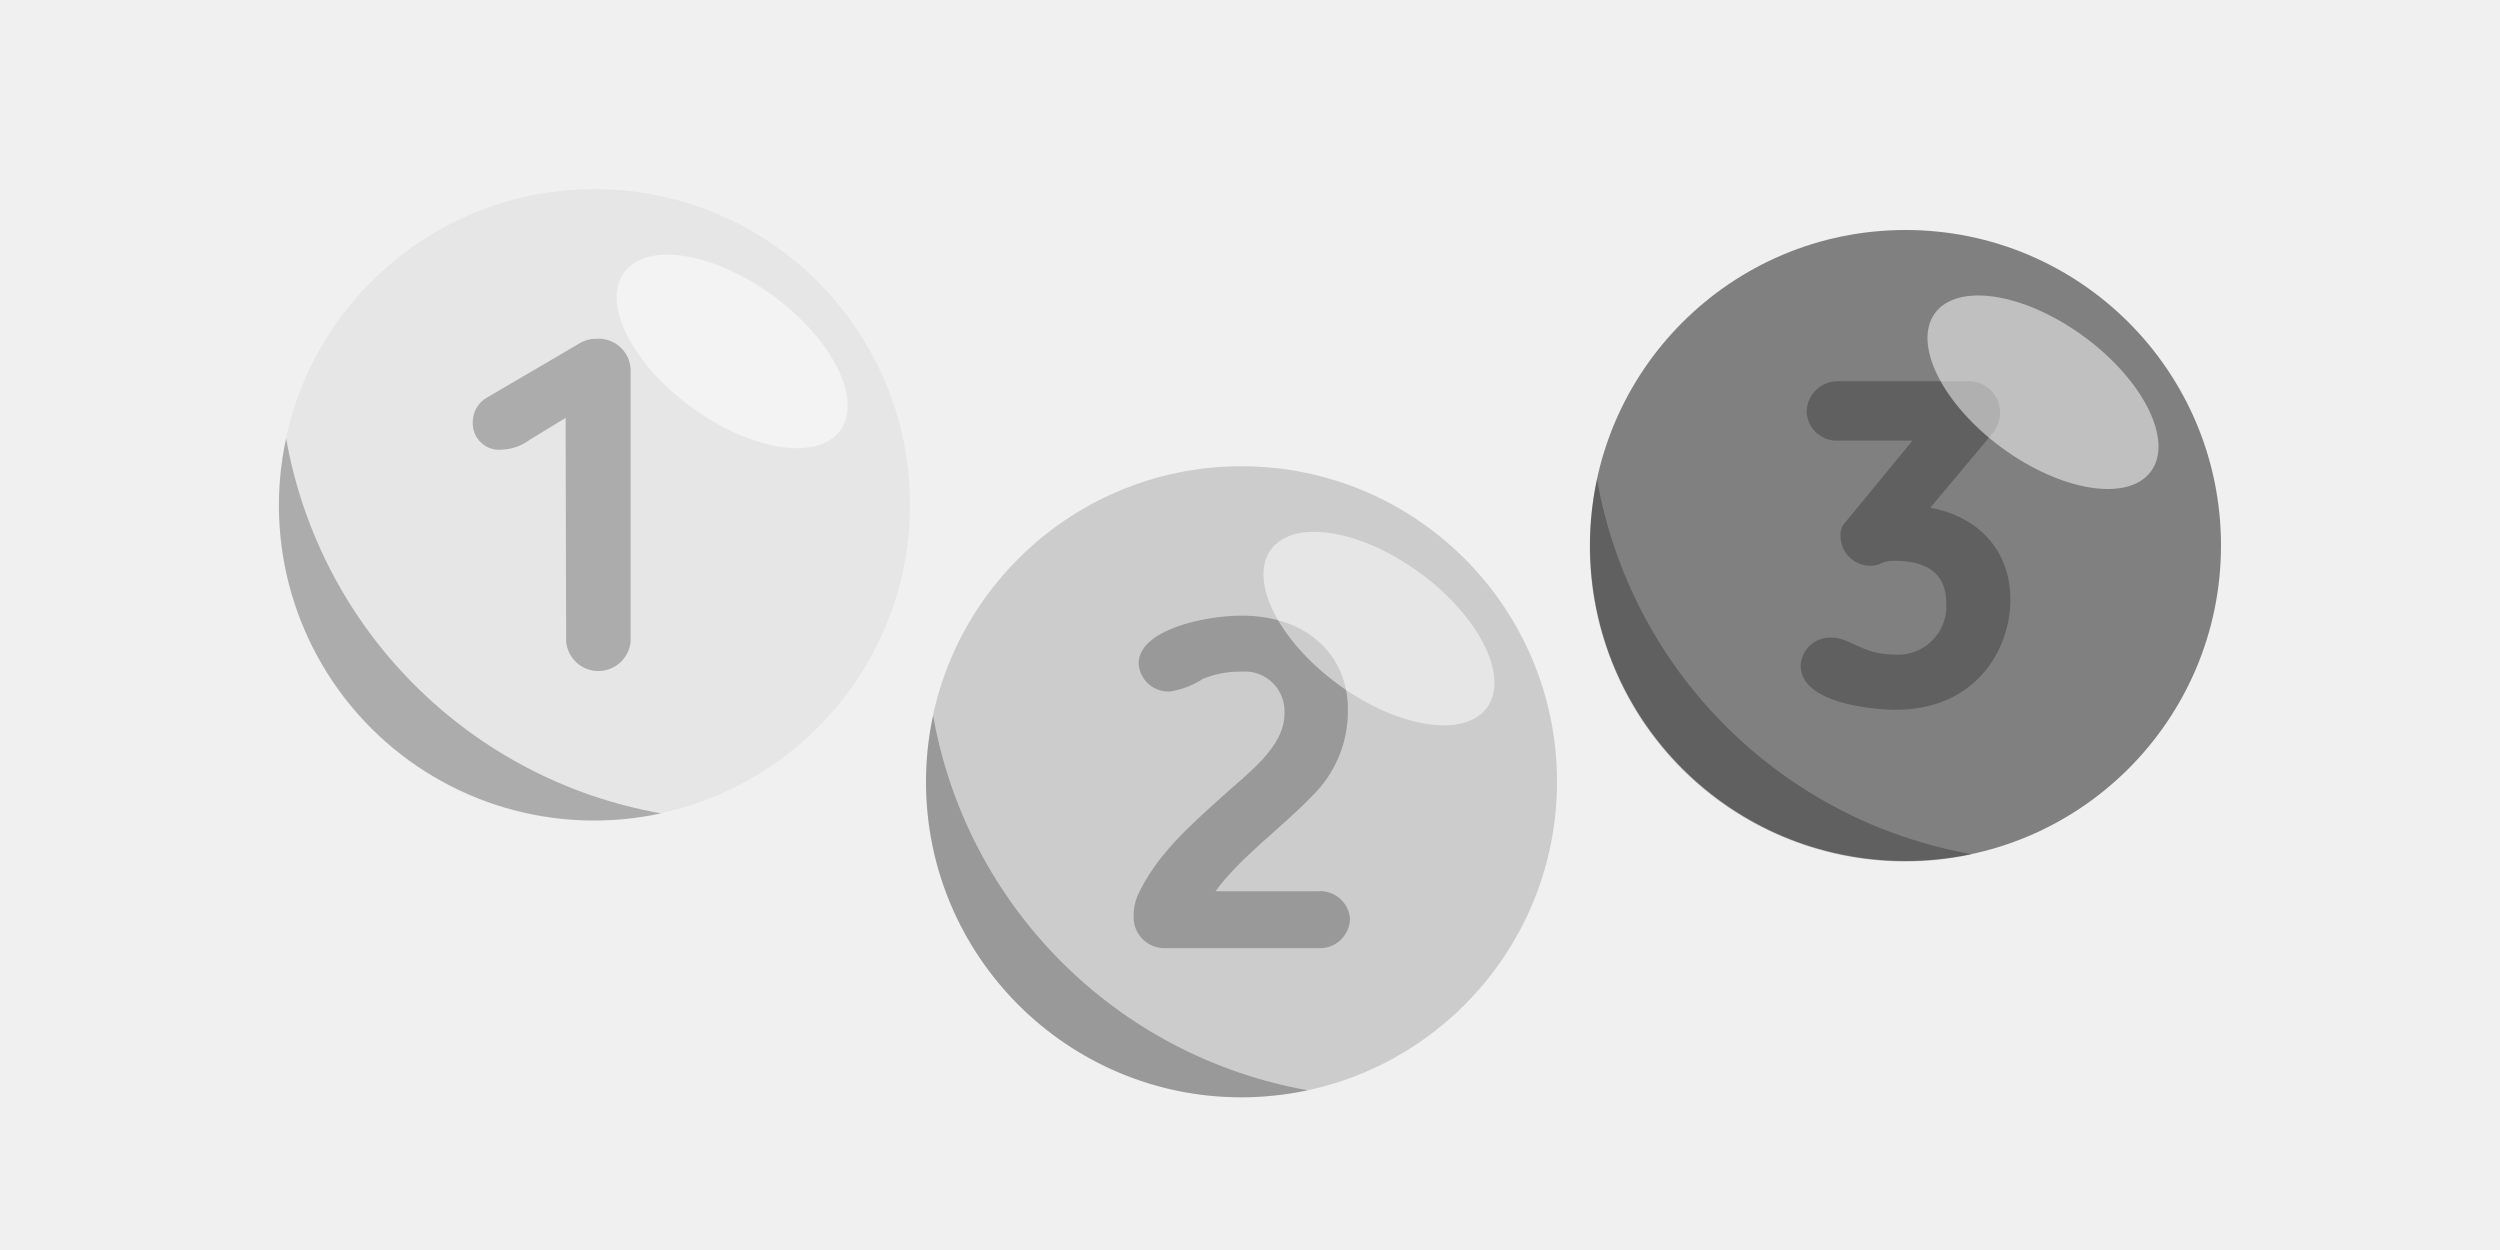
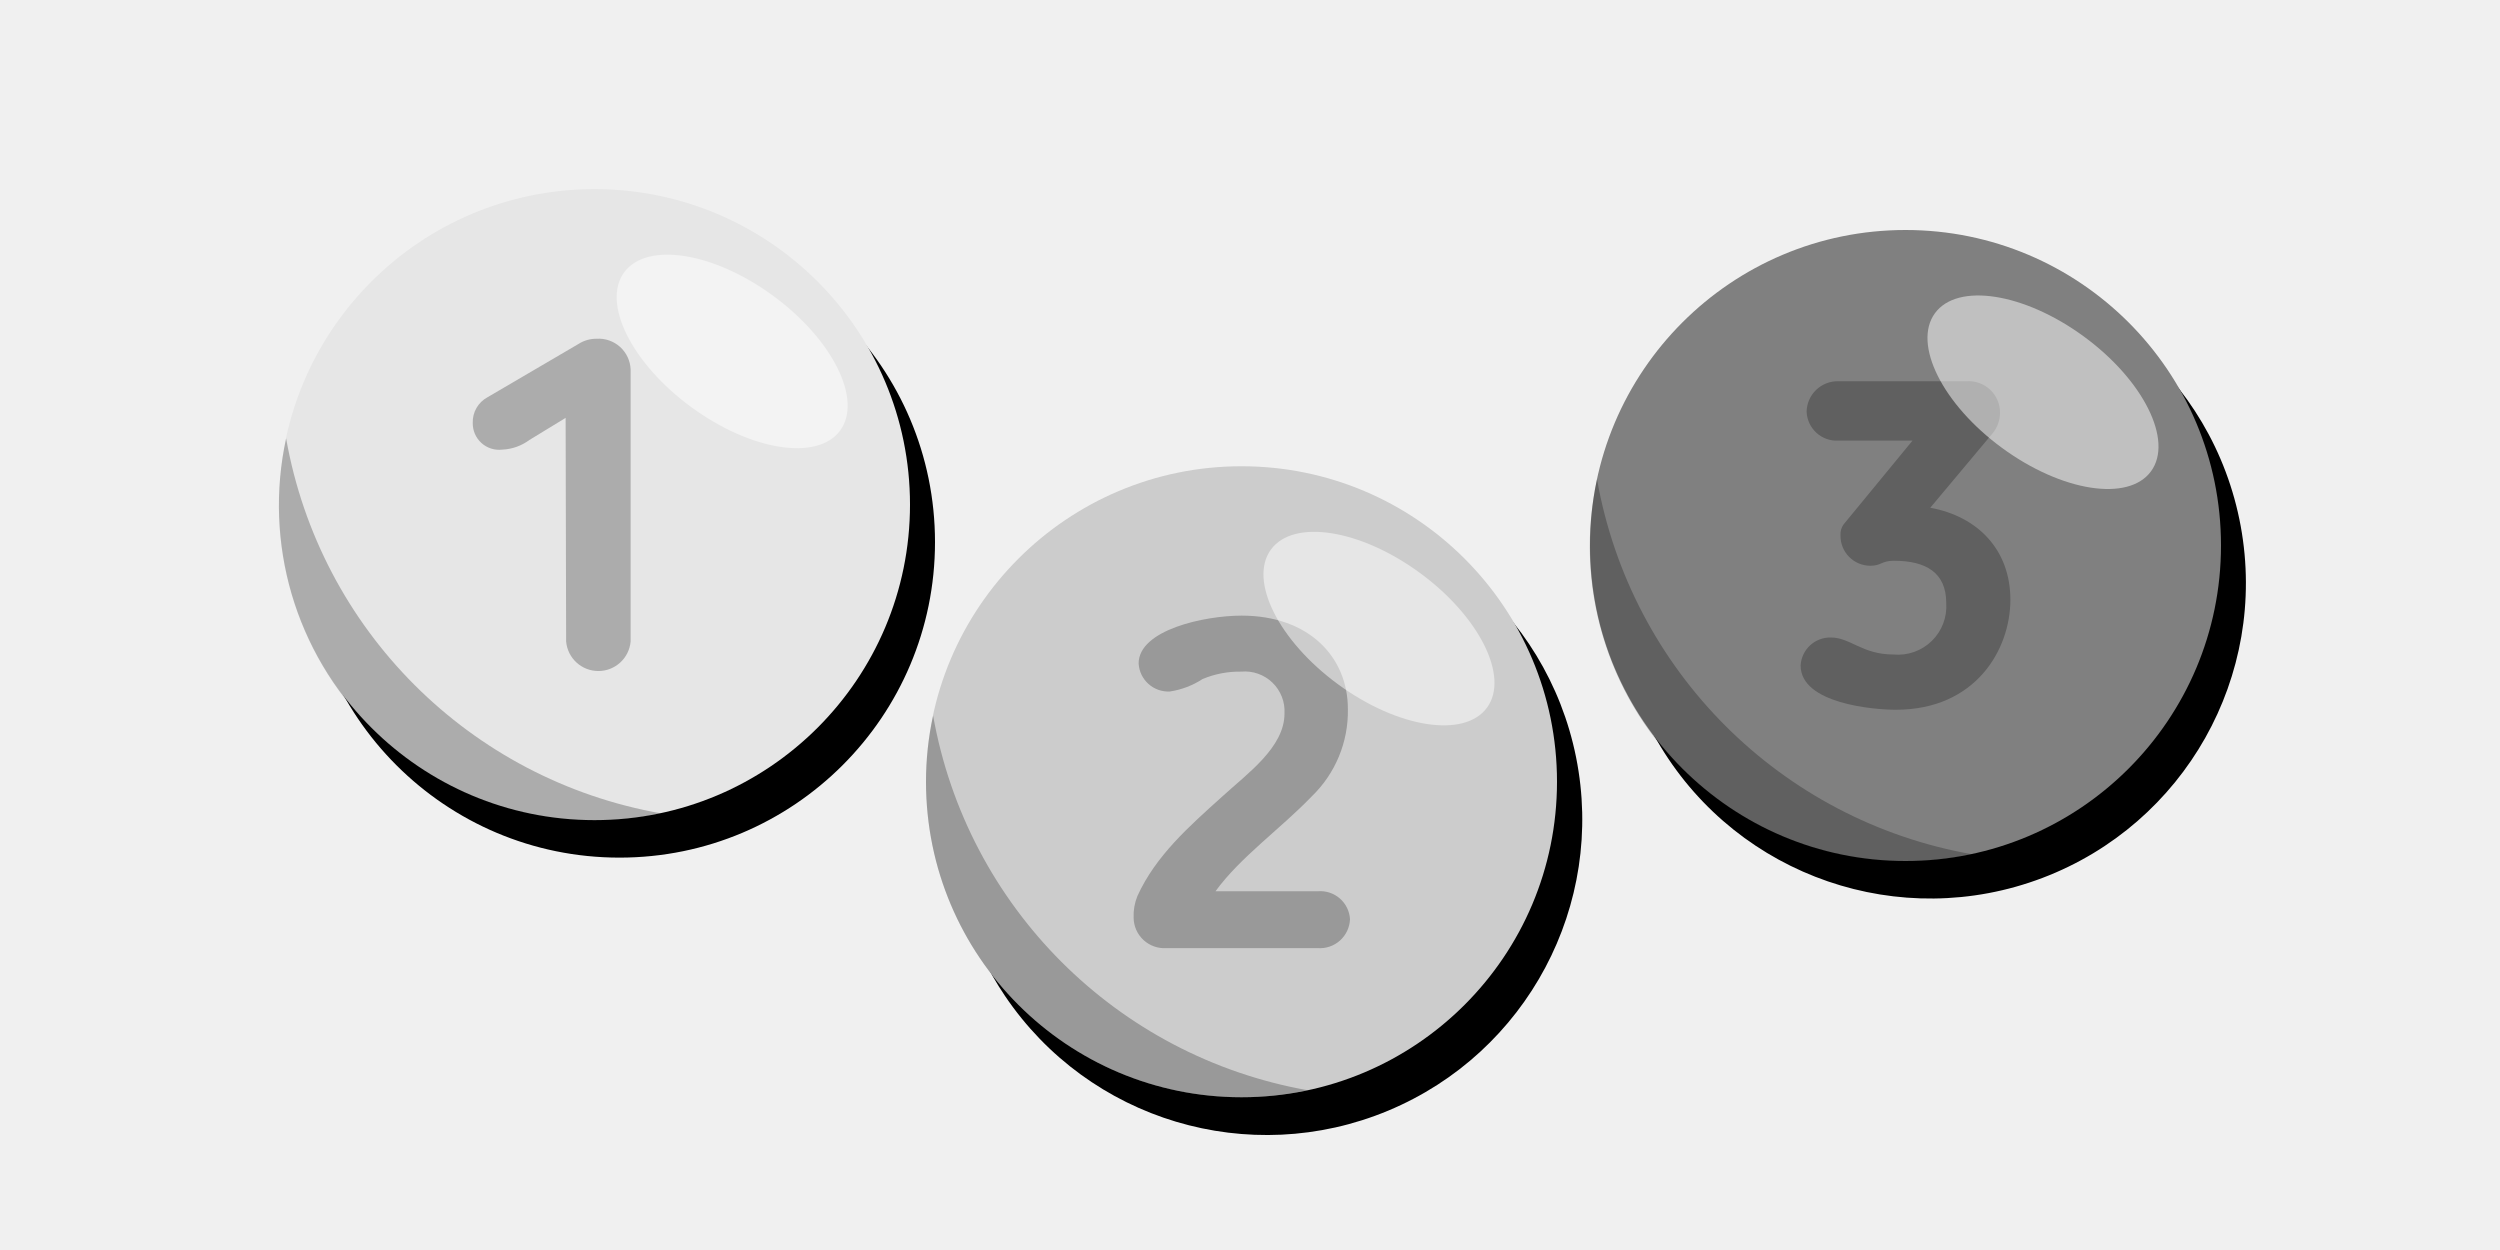
<svg xmlns="http://www.w3.org/2000/svg" id="icons" viewBox="0 0 200 100">
  <defs>
    <style>.cls-1{fill:gray;}.cls-2{opacity:0.25;}.cls-3{fill:#fff;opacity:0.5;}.cls-4{fill:#e6e6e6;}.cls-5{fill:#ccc;}</style>
  </defs>
+   <path d="M154.44,21.4a25.24,25.24,0,0,0-23.26,35.06,23.94,23.94,0,0,0,1.67,3.27A25.24,25.24,0,1,0,154.44,21.4ZM49.56,18.13a25.24,25.24,0,0,0,0,50.48h0a25.24,25.24,0,1,0,0-50.48ZM101.32,40.3A25.26,25.26,0,0,0,78.57,76.49a25.5,25.5,0,0,0,1.82,3.17A25.25,25.25,0,1,0,101.32,40.3Z" />
  <circle class="cls-1" cx="152.44" cy="43.64" r="25.24" />
  <path class="cls-2" d="M127.76,38.34a25.21,25.21,0,0,0,30,30A37,37,0,0,1,127.76,38.34Z" />
  <path class="cls-2" d="M154.42,40.62c3.83.7,6.41,3.39,6.41,7.36s-2.76,8.8-9.17,8.8c-1.73,0-7.61-.48-7.61-3.54A2.37,2.37,0,0,1,146.47,51c1.55,0,2.51,1.36,5,1.36a3.87,3.87,0,0,0,4.23-4.12c0-2.43-1.62-3.38-4.19-3.38-1,0-1,.4-1.88.4a2.39,2.39,0,0,1-2.39-2.43,1.34,1.34,0,0,1,.25-.88L153,35.25h-5.93a2.41,2.41,0,0,1-2.54-2.32,2.48,2.48,0,0,1,2.54-2.43h10.27A2.51,2.51,0,0,1,160,33a2.59,2.59,0,0,1-.59,1.66Z" />
  <ellipse class="cls-3" cx="163.44" cy="31.39" rx="5.53" ry="10.71" transform="translate(41.58 144.73) rotate(-53.8)" />
  <circle class="cls-4" cx="47.56" cy="40.37" r="25.24" />
  <path class="cls-2" d="M22.89,35.07a25.21,25.21,0,0,0,30,30A37,37,0,0,1,22.89,35.07Z" />
  <path class="cls-2" d="M45.25,33.43l-2.9,1.77a3.92,3.92,0,0,1-2.17.77,2.11,2.11,0,0,1-2.36-2.13A2.25,2.25,0,0,1,39,31.78l7.29-4.27a2.61,2.61,0,0,1,1.43-.41,2.56,2.56,0,0,1,2.73,2.47V51.32a2.59,2.59,0,0,1-5.16,0Z" />
  <ellipse class="cls-3" cx="58.57" cy="28.12" rx="5.53" ry="10.71" transform="translate(1.29 58.77) rotate(-53.8)" />
  <circle class="cls-5" cx="99.32" cy="62.54" r="25.24" />
  <path class="cls-2" d="M74.65,57.25a24.85,24.85,0,0,0-.57,5.29A25.25,25.25,0,0,0,99.32,87.79a25.69,25.69,0,0,0,5.3-.57A37,37,0,0,1,74.65,57.25Z" />
  <path class="cls-2" d="M105.41,75.85H93.31a2.46,2.46,0,0,1-2.62-2.43,4.14,4.14,0,0,1,.3-1.73c1.47-3.24,4.16-5.6,6.77-7.95,2-1.84,5-3.94,5-6.66a3.18,3.18,0,0,0-3.46-3.35,7.67,7.67,0,0,0-3.09.59,6.6,6.6,0,0,1-2.62,1,2.38,2.38,0,0,1-2.5-2.24c0-2.69,5.26-3.83,8.24-3.83,5.38,0,8.5,3.31,8.5,7.47a9.46,9.46,0,0,1-2.9,7c-2.47,2.57-5.71,4.85-7.69,7.58h8.2A2.38,2.38,0,0,1,108,73.53,2.41,2.41,0,0,1,105.41,75.85Z" />
  <ellipse class="cls-3" cx="110.32" cy="50.29" rx="5.53" ry="10.71" transform="translate(4.58 109.61) rotate(-53.8)" />
</svg>
